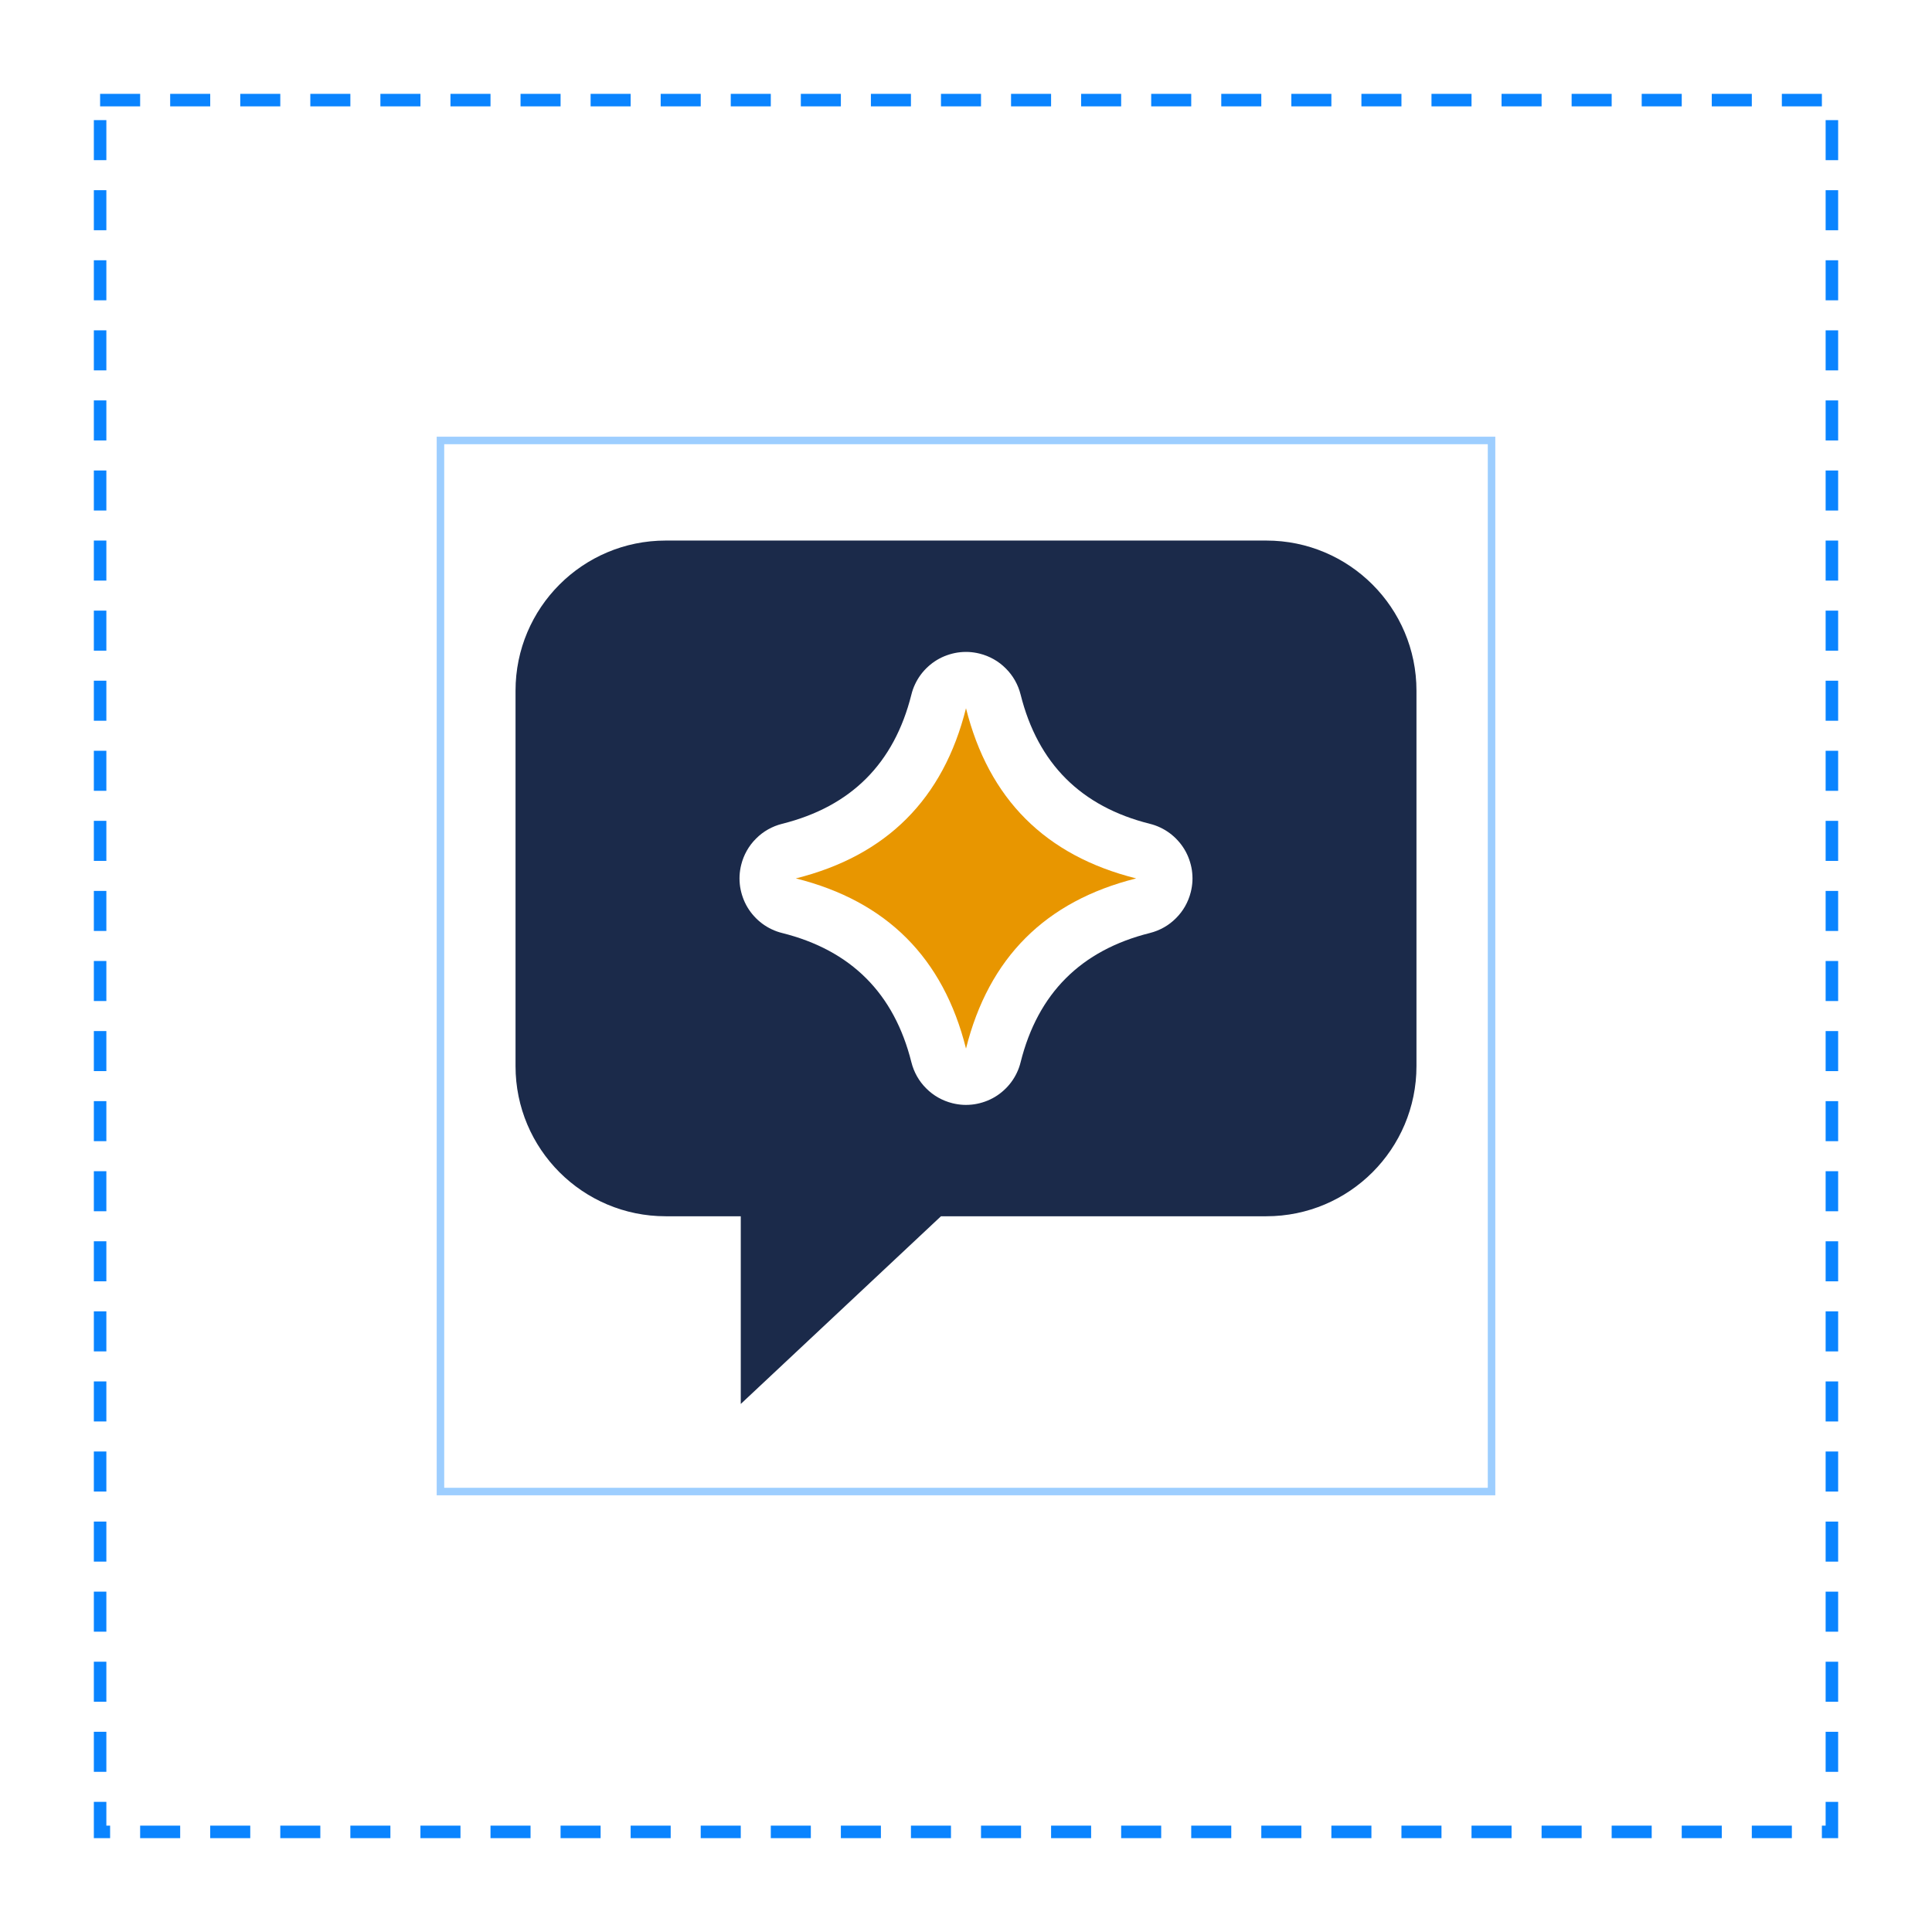
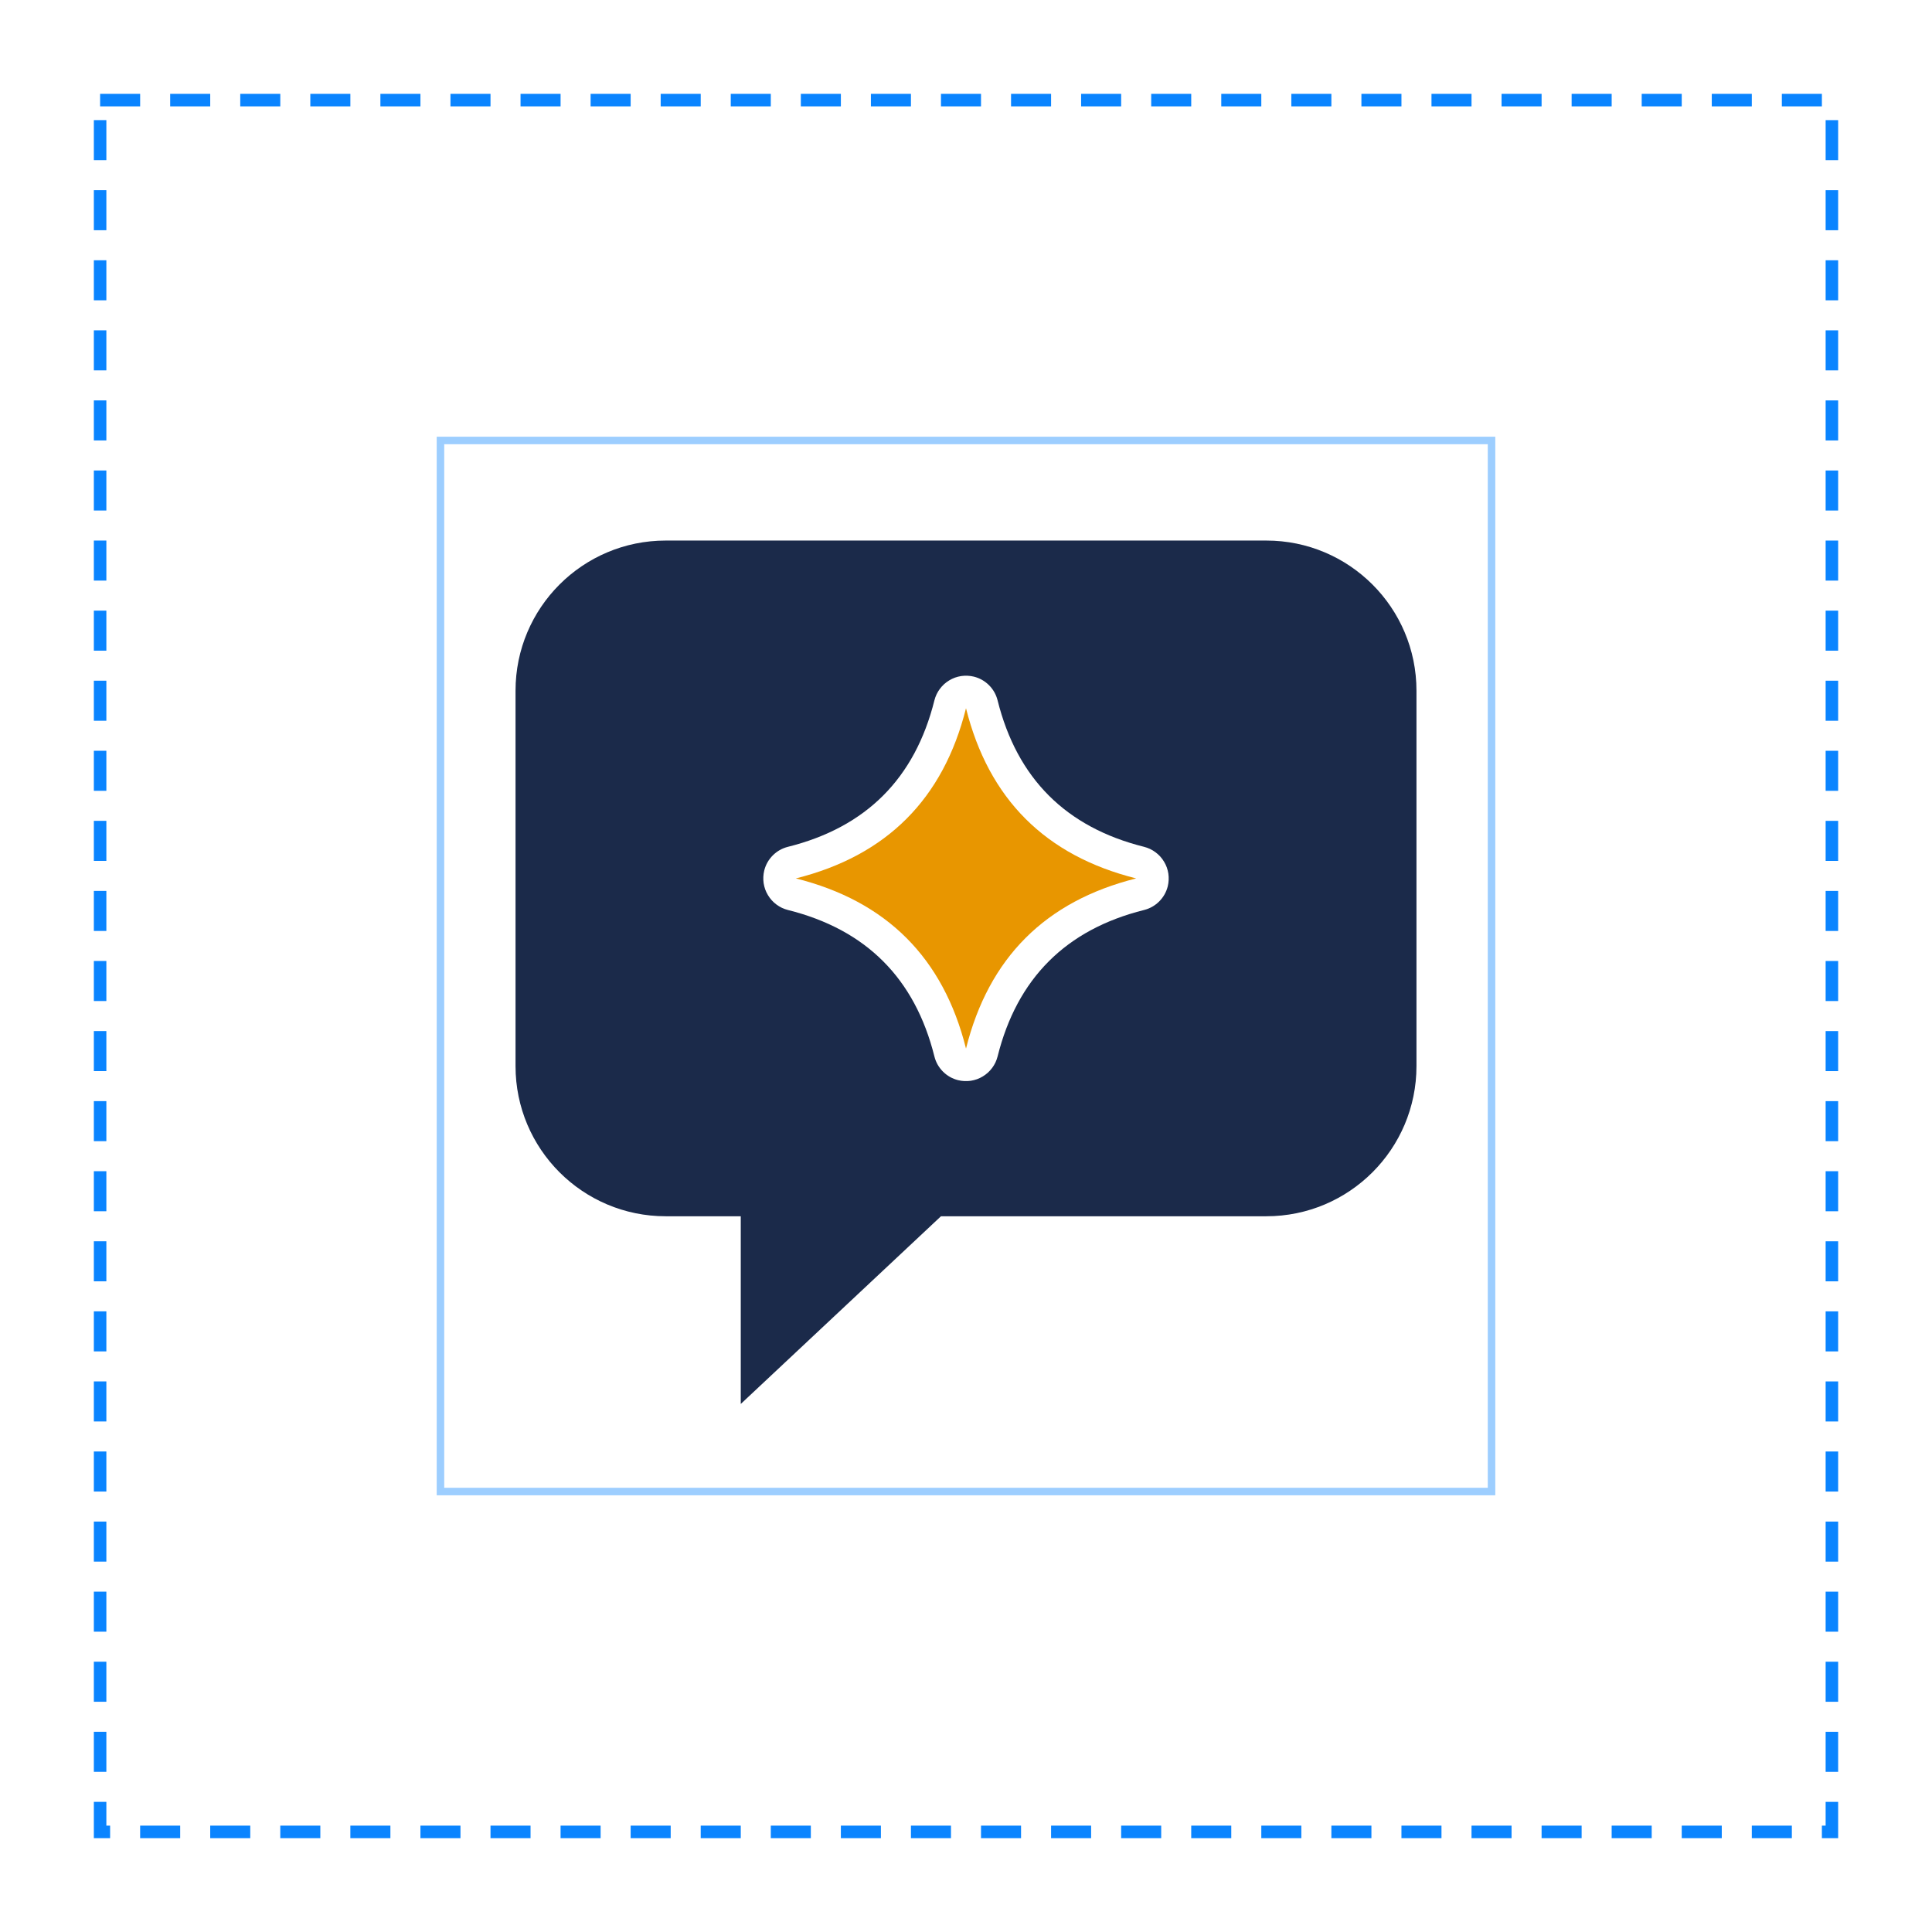
<svg xmlns="http://www.w3.org/2000/svg" width="234" height="234" viewBox="-7.3 -7.3 38.6 38.6">
  <rect x="-100" y="-100" width="400" height="400" fill="#FFFFFF" />
  <g>
-     <path d="M6 3.5H18C19.657 3.5 21 4.843 21 6.5V14C21 15.657 19.657 17 18 17H11.5L7.5 20.75V17H6C4.343 17 3 15.657 3 14V6.5C3 4.843 4.343 3.5 6 3.5ZM13.091 6.577Q13.054 6.429 12.979 6.296Q12.904 6.163 12.795 6.055Q12.687 5.946 12.554 5.871Q12.421 5.796 12.273 5.759Q12.165 5.732 12.055 5.726Q11.944 5.721 11.834 5.737Q11.725 5.754 11.621 5.791Q11.516 5.828 11.421 5.885Q11.326 5.942 11.244 6.017Q11.162 6.091 11.096 6.18Q11.03 6.269 10.983 6.369Q10.935 6.47 10.909 6.577Q10.392 8.642 8.327 9.159Q8.179 9.196 8.046 9.271Q7.913 9.346 7.805 9.455Q7.696 9.563 7.621 9.696Q7.546 9.829 7.509 9.977Q7.482 10.085 7.476 10.195Q7.471 10.306 7.487 10.416Q7.504 10.525 7.541 10.629Q7.578 10.734 7.635 10.829Q7.692 10.924 7.767 11.006Q7.841 11.088 7.93 11.154Q8.019 11.22 8.119 11.267Q8.22 11.315 8.327 11.341Q10.392 11.858 10.909 13.923Q10.946 14.071 11.021 14.204Q11.096 14.337 11.205 14.445Q11.313 14.554 11.446 14.629Q11.579 14.704 11.727 14.741Q11.835 14.768 11.945 14.774Q12.056 14.779 12.166 14.763Q12.275 14.746 12.379 14.709Q12.484 14.672 12.579 14.615Q12.674 14.558 12.756 14.483Q12.838 14.409 12.904 14.32Q12.97 14.231 13.017 14.131Q13.065 14.03 13.091 13.923Q13.608 11.858 15.673 11.341Q15.821 11.304 15.954 11.229Q16.087 11.154 16.195 11.045Q16.304 10.937 16.379 10.804Q16.454 10.671 16.491 10.523Q16.518 10.415 16.524 10.305Q16.529 10.194 16.513 10.084Q16.496 9.975 16.459 9.871Q16.422 9.766 16.365 9.671Q16.308 9.576 16.233 9.494Q16.159 9.412 16.07 9.346Q15.981 9.28 15.881 9.233Q15.78 9.185 15.673 9.159Q13.608 8.642 13.091 6.577Z" fill="#1B2A4A" />
+     <path d="M6 3.5H18C19.657 3.5 21 4.843 21 6.5V14C21 15.657 19.657 17 18 17H11.5L7.5 20.75V17H6C4.343 17 3 15.657 3 14V6.5C3 4.843 4.343 3.5 6 3.5ZM12.631 6.692Q12.587 6.518 12.46 6.39Q12.332 6.263 12.158 6.219Q12.096 6.204 12.032 6.201Q11.968 6.198 11.904 6.207Q11.841 6.217 11.781 6.238Q11.72 6.26 11.666 6.293Q11.611 6.326 11.563 6.369Q11.516 6.412 11.478 6.463Q11.44 6.514 11.412 6.572Q11.385 6.63 11.369 6.692Q10.784 9.034 8.442 9.619Q8.268 9.663 8.14 9.79Q8.013 9.918 7.969 10.092Q7.954 10.154 7.951 10.218Q7.948 10.282 7.957 10.346Q7.967 10.409 7.988 10.469Q8.01 10.53 8.043 10.584Q8.076 10.639 8.119 10.687Q8.162 10.734 8.213 10.772Q8.264 10.81 8.322 10.838Q8.38 10.865 8.442 10.881Q10.784 11.466 11.369 13.808Q11.413 13.982 11.54 14.11Q11.668 14.237 11.842 14.281Q11.904 14.296 11.968 14.299Q12.032 14.302 12.096 14.293Q12.159 14.283 12.219 14.262Q12.28 14.24 12.334 14.207Q12.389 14.174 12.437 14.131Q12.484 14.088 12.522 14.037Q12.56 13.986 12.588 13.928Q12.615 13.87 12.631 13.808Q13.216 11.466 15.558 10.881Q15.732 10.837 15.86 10.71Q15.987 10.582 16.031 10.408Q16.046 10.346 16.049 10.282Q16.052 10.218 16.043 10.154Q16.033 10.091 16.012 10.031Q15.99 9.97 15.957 9.916Q15.924 9.861 15.881 9.813Q15.838 9.766 15.787 9.728Q15.736 9.69 15.678 9.662Q15.62 9.635 15.558 9.619Q13.216 9.034 12.631 6.692Z" fill="#1B2A4A" />
    <path d="M12 6.85Q12.68 9.57 15.4 10.25Q12.68 10.93 12 13.65Q11.32 10.93 8.6 10.25Q11.32 9.57 12 6.85Z" fill="#E89600" />
  </g>
  <rect x="-5.3" y="-5.3" width="34.6" height="34.6" fill="none" stroke="#0A84FF" stroke-width="0.25" stroke-dasharray="0.8 0.6" />
  <rect x="1.5" y="1.5" width="21" height="21" fill="none" stroke="#0A84FF" stroke-opacity="0.4" stroke-width="0.15" />
</svg>
